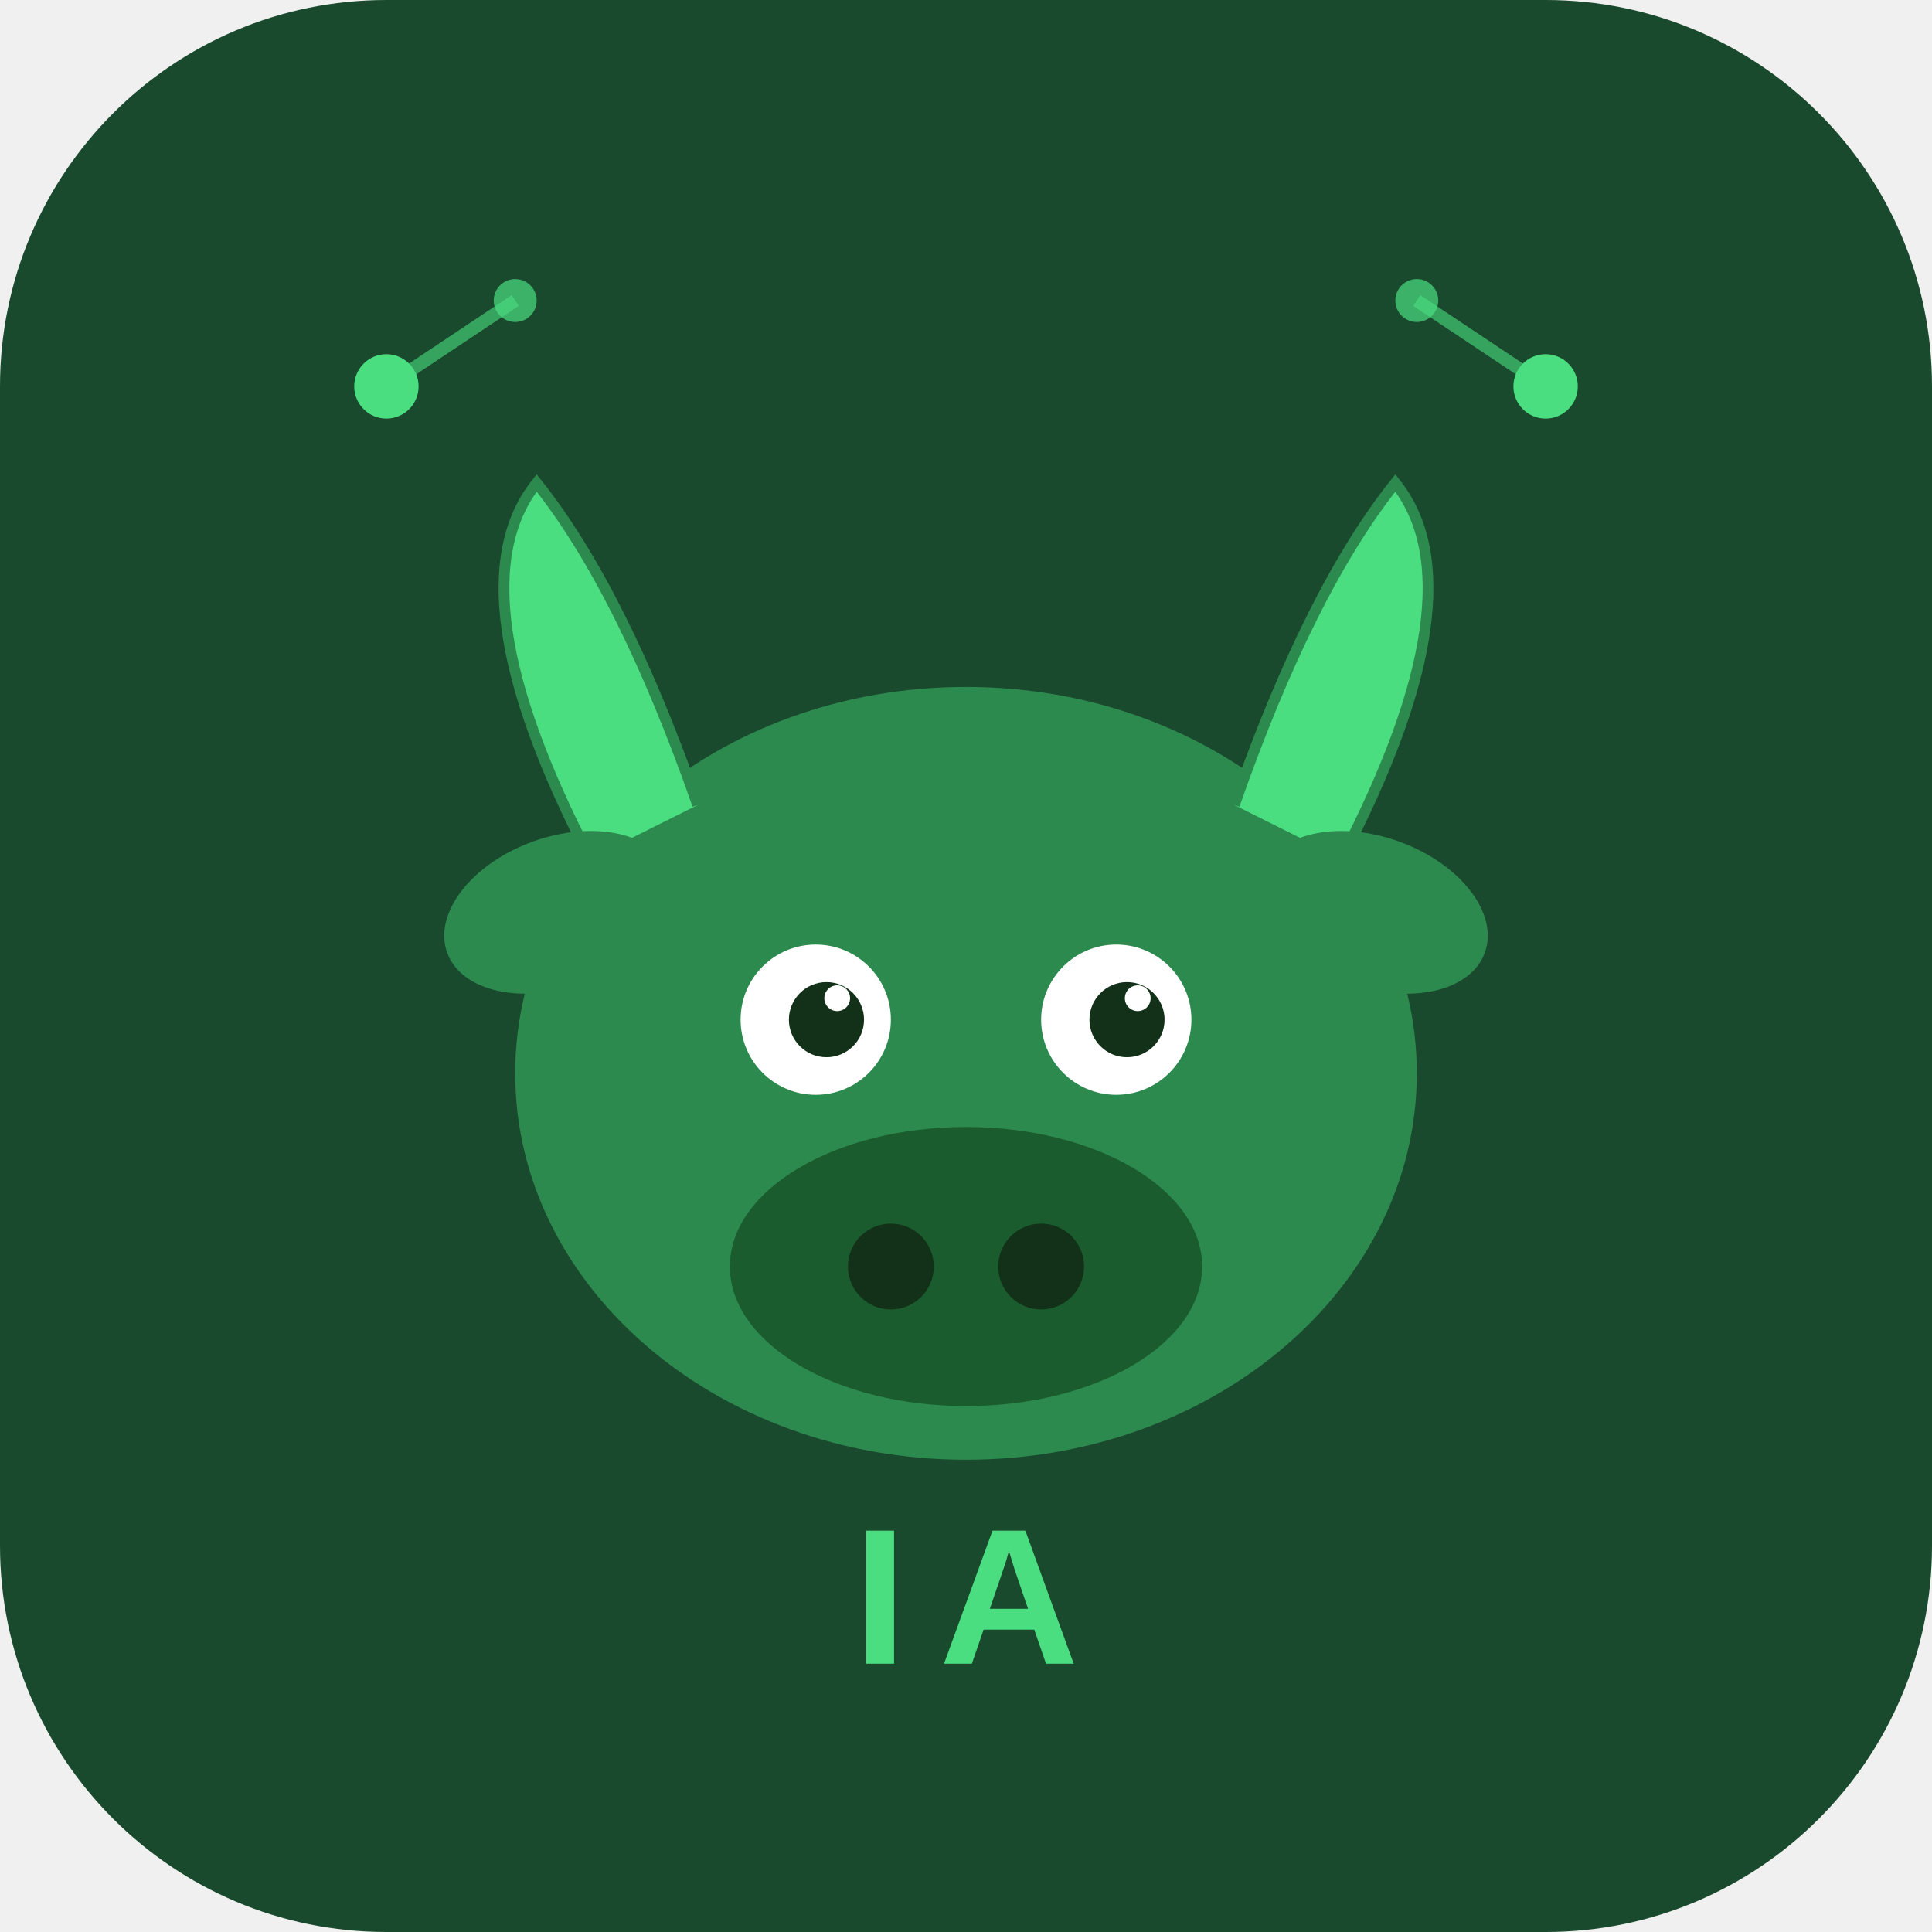
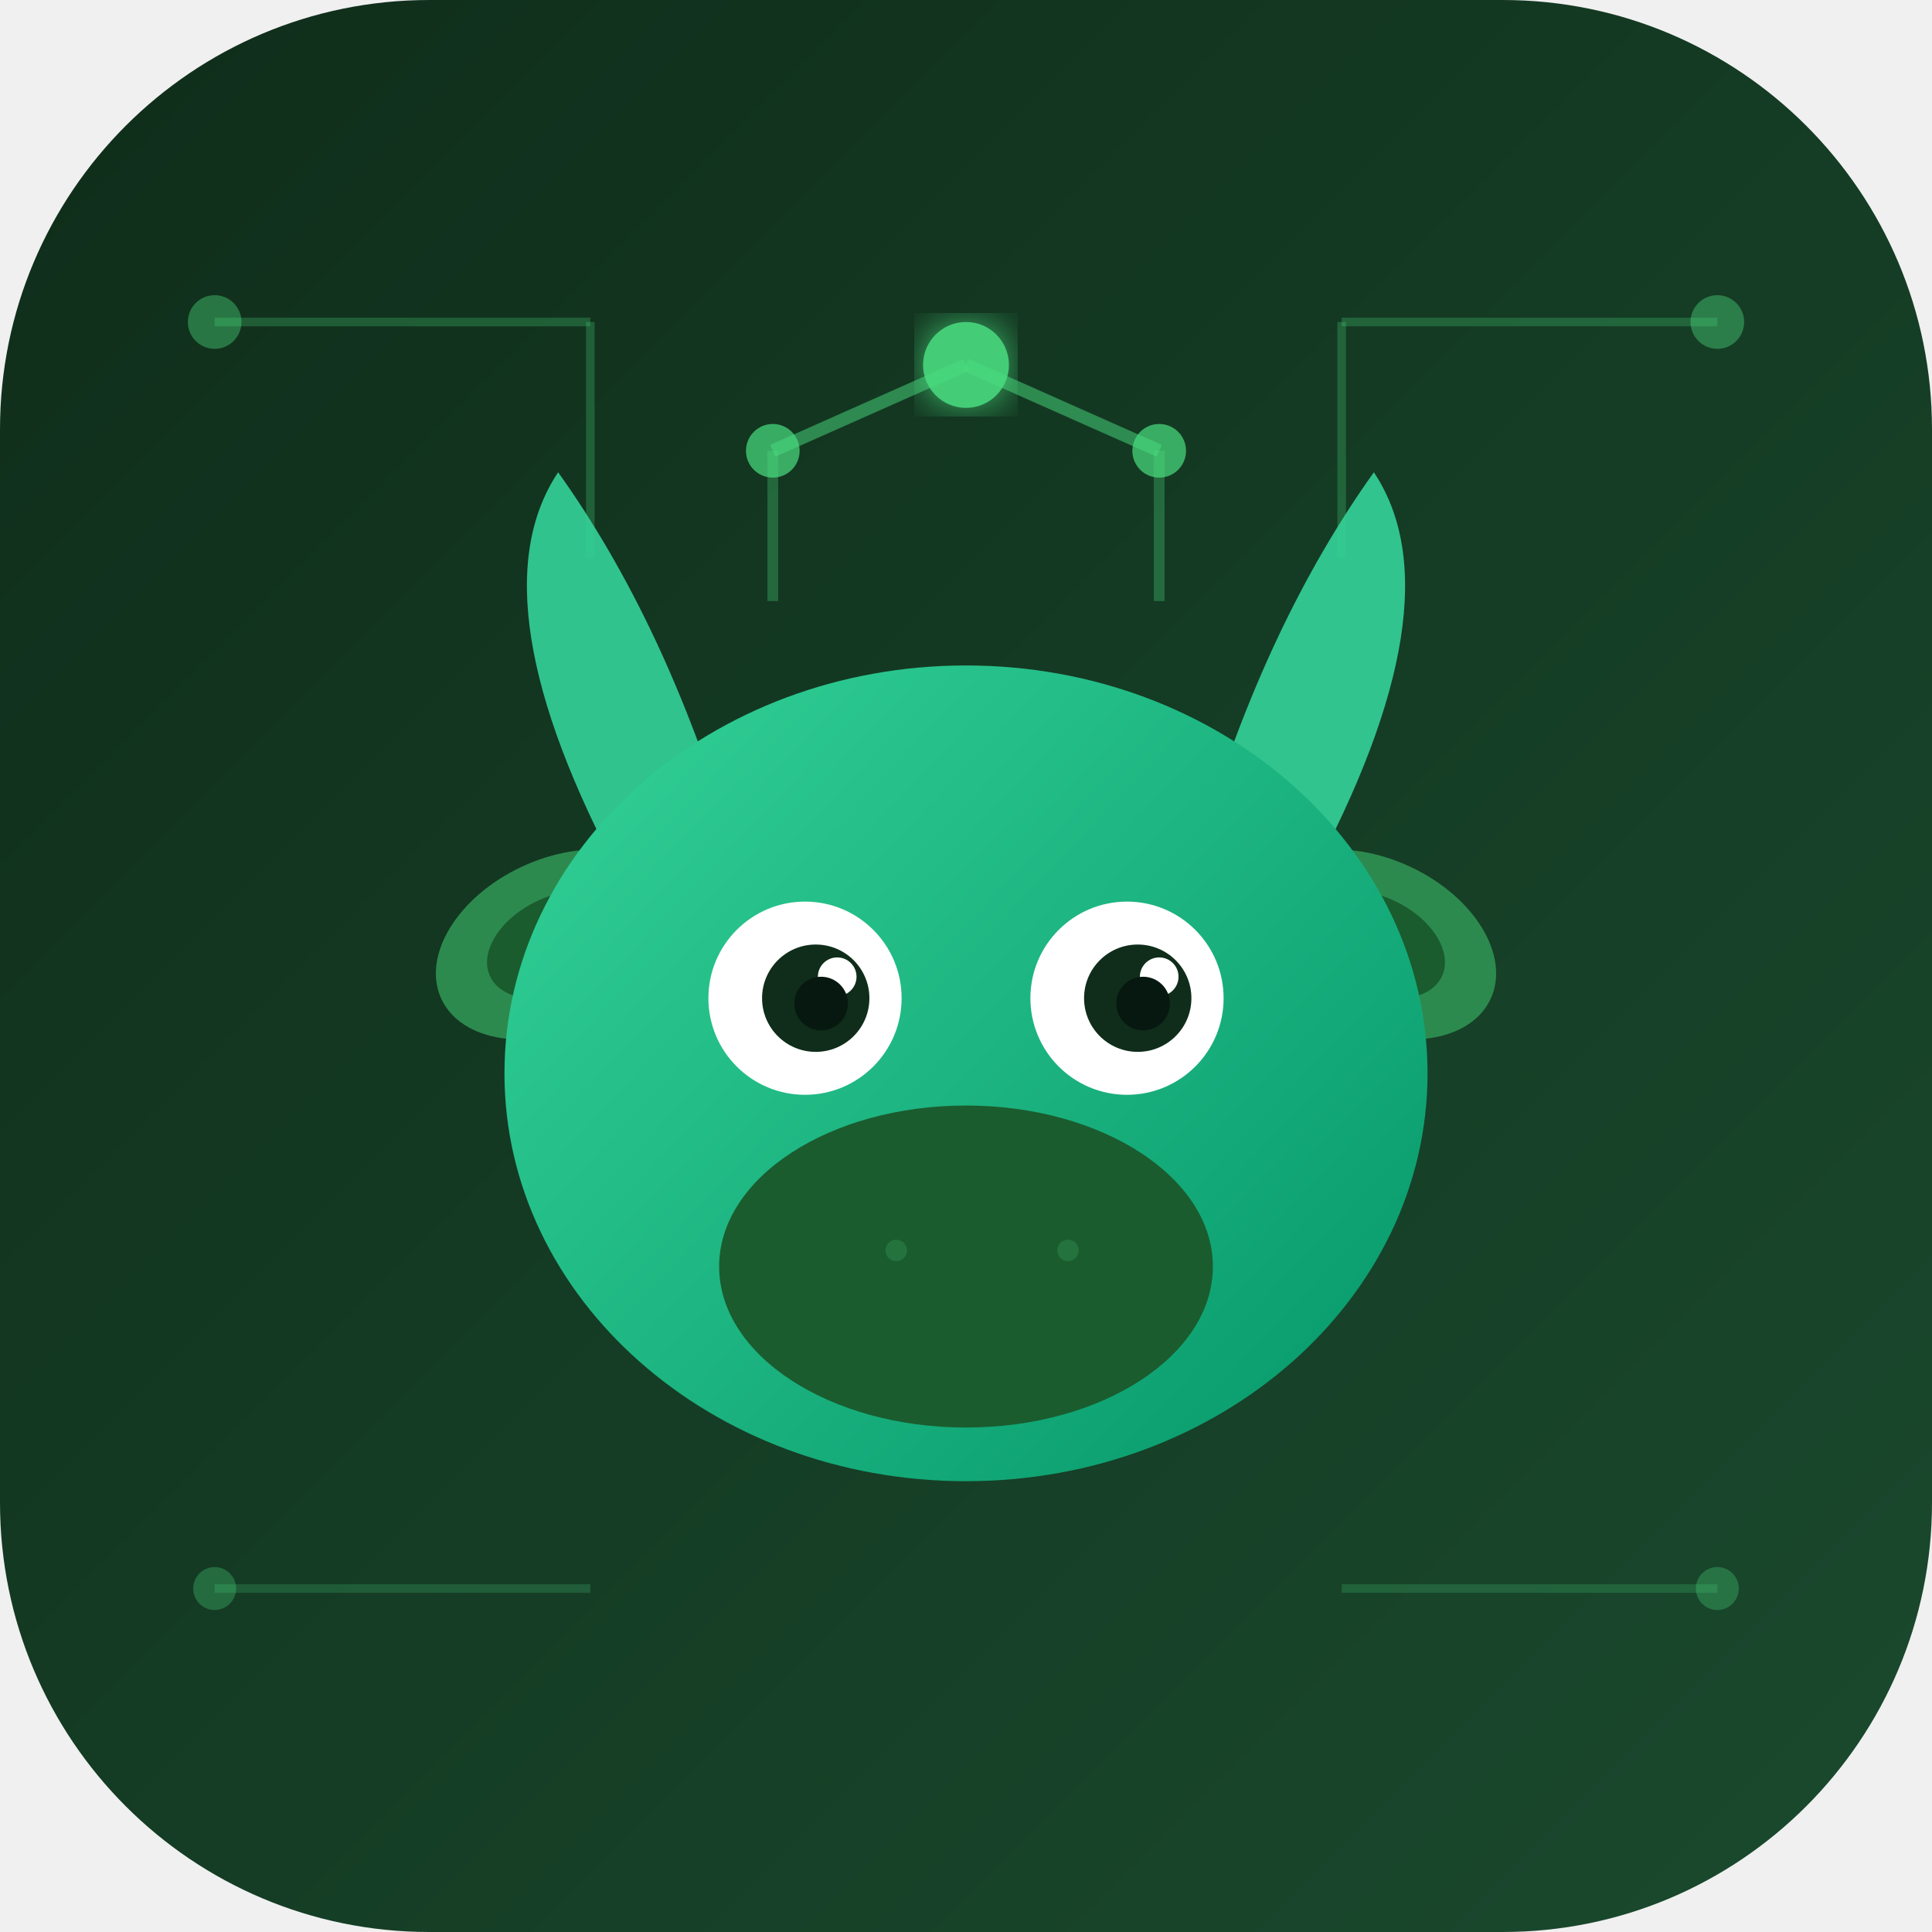
<svg xmlns="http://www.w3.org/2000/svg" width="180" height="180" viewBox="0 0 180 180" fill="none">
-   <rect width="180" height="180" rx="36" fill="#1a4a2e" />
-   <ellipse cx="90" cy="100" rx="42" ry="36" fill="#2d8a4e" />
-   <ellipse cx="90" cy="118" rx="22" ry="13" fill="#1a5c2e" />
-   <circle cx="83" cy="118" r="4" fill="#123118" />
-   <circle cx="97" cy="118" r="4" fill="#123118" />
-   <circle cx="76" cy="95" r="7" fill="white" />
-   <circle cx="104" cy="95" r="7" fill="white" />
-   <circle cx="77" cy="95" r="3.5" fill="#123118" />
-   <circle cx="105" cy="95" r="3.5" fill="#123118" />
-   <circle cx="78" cy="93" r="1.2" fill="white" />
-   <circle cx="106" cy="93" r="1.2" fill="white" />
-   <path d="M55 80 Q42 55 50 45 Q58 55 65 75" fill="#4ade80" stroke="#2d8a4e" stroke-width="1" />
-   <path d="M125 80 Q138 55 130 45 Q122 55 115 75" fill="#4ade80" stroke="#2d8a4e" stroke-width="1" />
-   <ellipse cx="52" cy="85" rx="11" ry="7" fill="#2d8a4e" transform="rotate(-20 52 85)" />
-   <ellipse cx="128" cy="85" rx="11" ry="7" fill="#2d8a4e" transform="rotate(20 128 85)" />
-   <circle cx="36" cy="36" r="3" fill="#4ade80" />
-   <circle cx="48" cy="28" r="2" fill="#4ade80" opacity="0.7" />
-   <line x1="36" y1="36" x2="48" y2="28" stroke="#4ade80" stroke-width="1.2" opacity="0.6" />
-   <circle cx="144" cy="36" r="3" fill="#4ade80" />
-   <circle cx="132" cy="28" r="2" fill="#4ade80" opacity="0.7" />
-   <line x1="144" y1="36" x2="132" y2="28" stroke="#4ade80" stroke-width="1.2" opacity="0.6" />
-   <text x="90" y="155" font-family="Arial" font-weight="700" font-size="18" fill="#4ade80" text-anchor="middle" letter-spacing="3">IA</text>
+   <rect width="180" height="180" rx="40" fill="url(#bgGrad)" />
+   <defs>
+     <linearGradient id="bgGrad" x1="0" y1="0" x2="180" y2="180" gradientUnits="userSpaceOnUse">
+       <stop offset="0%" stop-color="#0f2d1a" />
+       <stop offset="100%" stop-color="#1a4a2e" />
+     </linearGradient>
+     <linearGradient id="cowGrad" x1="48" y1="60" x2="132" y2="140" gradientUnits="userSpaceOnUse">
+       <stop offset="0%" stop-color="#34d399" />
+       <stop offset="100%" stop-color="#059669" />
+     </linearGradient>
+     <linearGradient id="hornGrad" x1="0" y1="0" x2="0" y2="1" gradientUnits="userSpaceOnUse">
+       <stop offset="0%" stop-color="#6ee7b7" />
+       <stop offset="100%" stop-color="#34d399" />
+     </linearGradient>
+     <filter id="glow">
+       <feGaussianBlur stdDeviation="2" result="blur" />
+       <feMerge>
+         <feMergeNode in="blur" />
+         <feMergeNode in="SourceGraphic" />
+       </feMerge>
+     </filter>
+   </defs>
+   <line x1="20" y1="30" x2="55" y2="30" stroke="#4ade80" stroke-width="0.8" opacity="0.25" />
+   <line x1="55" y1="30" x2="55" y2="52" stroke="#4ade80" stroke-width="0.8" opacity="0.25" />
+   <line x1="125" y1="30" x2="160" y2="30" stroke="#4ade80" stroke-width="0.8" opacity="0.25" />
+   <line x1="125" y1="30" x2="125" y2="52" stroke="#4ade80" stroke-width="0.8" opacity="0.25" />
+   <circle cx="20" cy="30" r="2.5" fill="#4ade80" opacity="0.4" />
+   <circle cx="160" cy="30" r="2.5" fill="#4ade80" opacity="0.4" />
+   <line x1="20" y1="148" x2="55" y2="148" stroke="#4ade80" stroke-width="0.8" opacity="0.2" />
+   <line x1="125" y1="148" x2="160" y2="148" stroke="#4ade80" stroke-width="0.8" opacity="0.2" />
+   <circle cx="20" cy="148" r="2" fill="#4ade80" opacity="0.3" />
+   <circle cx="160" cy="148" r="2" fill="#4ade80" opacity="0.3" />
+   <path d="M58 82 Q44 56 52 44 Q62 58 68 78" fill="url(#hornGrad)" opacity="0.9" />
+   <path d="M122 82 Q136 56 128 44 Q118 58 112 78" fill="url(#hornGrad)" opacity="0.9" />
+   <ellipse cx="52" cy="88" rx="12" ry="8" fill="#2d8a4e" transform="rotate(-25 52 88)" />
+   <ellipse cx="52" cy="88" rx="7" ry="4.5" fill="#1a5c2e" transform="rotate(-25 52 88)" />
+   <ellipse cx="128" cy="88" rx="12" ry="8" fill="#2d8a4e" transform="rotate(25 128 88)" />
+   <ellipse cx="128" cy="88" rx="7" ry="4.5" fill="#1a5c2e" transform="rotate(25 128 88)" />
+   <ellipse cx="90" cy="100" rx="43" ry="38" fill="url(#cowGrad)" />
+   <circle cx="75" cy="93" r="9" fill="white" />
+   <circle cx="105" cy="93" r="9" fill="white" />
+   <circle cx="76" cy="93" r="5" fill="#0f2d1a" />
+   <circle cx="106" cy="93" r="5" fill="#0f2d1a" />
+   <circle cx="78" cy="91" r="1.8" fill="white" />
+   <circle cx="108" cy="91" r="1.8" fill="white" />
+   <circle cx="76.5" cy="93.5" r="2.5" fill="#071810" />
+   <circle cx="106.5" cy="93.5" r="2.5" fill="#071810" />
+   <ellipse cx="90" cy="118" rx="23" ry="15" fill="#1a5c2e" />
+   <ellipse cx="82" cy="118" r="4.5" fill="#0f3322" />
+   <ellipse cx="98" cy="118" r="4.5" fill="#0f3322" />
+   <circle cx="83.5" cy="116.5" r="1" fill="#2d8a4e" opacity="0.5" />
+   <circle cx="99.5" cy="116.5" r="1" fill="#2d8a4e" opacity="0.5" />
+   <circle cx="90" cy="34" r="4" fill="#4ade80" filter="url(#glow)" opacity="0.9" />
+   <circle cx="72" cy="42" r="2.5" fill="#4ade80" opacity="0.7" />
+   <circle cx="108" cy="42" r="2.5" fill="#4ade80" opacity="0.7" />
+   <line x1="90" y1="34" x2="72" y2="42" stroke="#4ade80" stroke-width="1.2" opacity="0.5" />
+   <line x1="90" y1="34" x2="108" y2="42" stroke="#4ade80" stroke-width="1.2" opacity="0.5" />
+   <line x1="72" y1="42" x2="72" y2="56" stroke="#4ade80" stroke-width="1" opacity="0.3" />
+   <line x1="108" y1="42" x2="108" y2="56" stroke="#4ade80" stroke-width="1" opacity="0.3" />
</svg>
